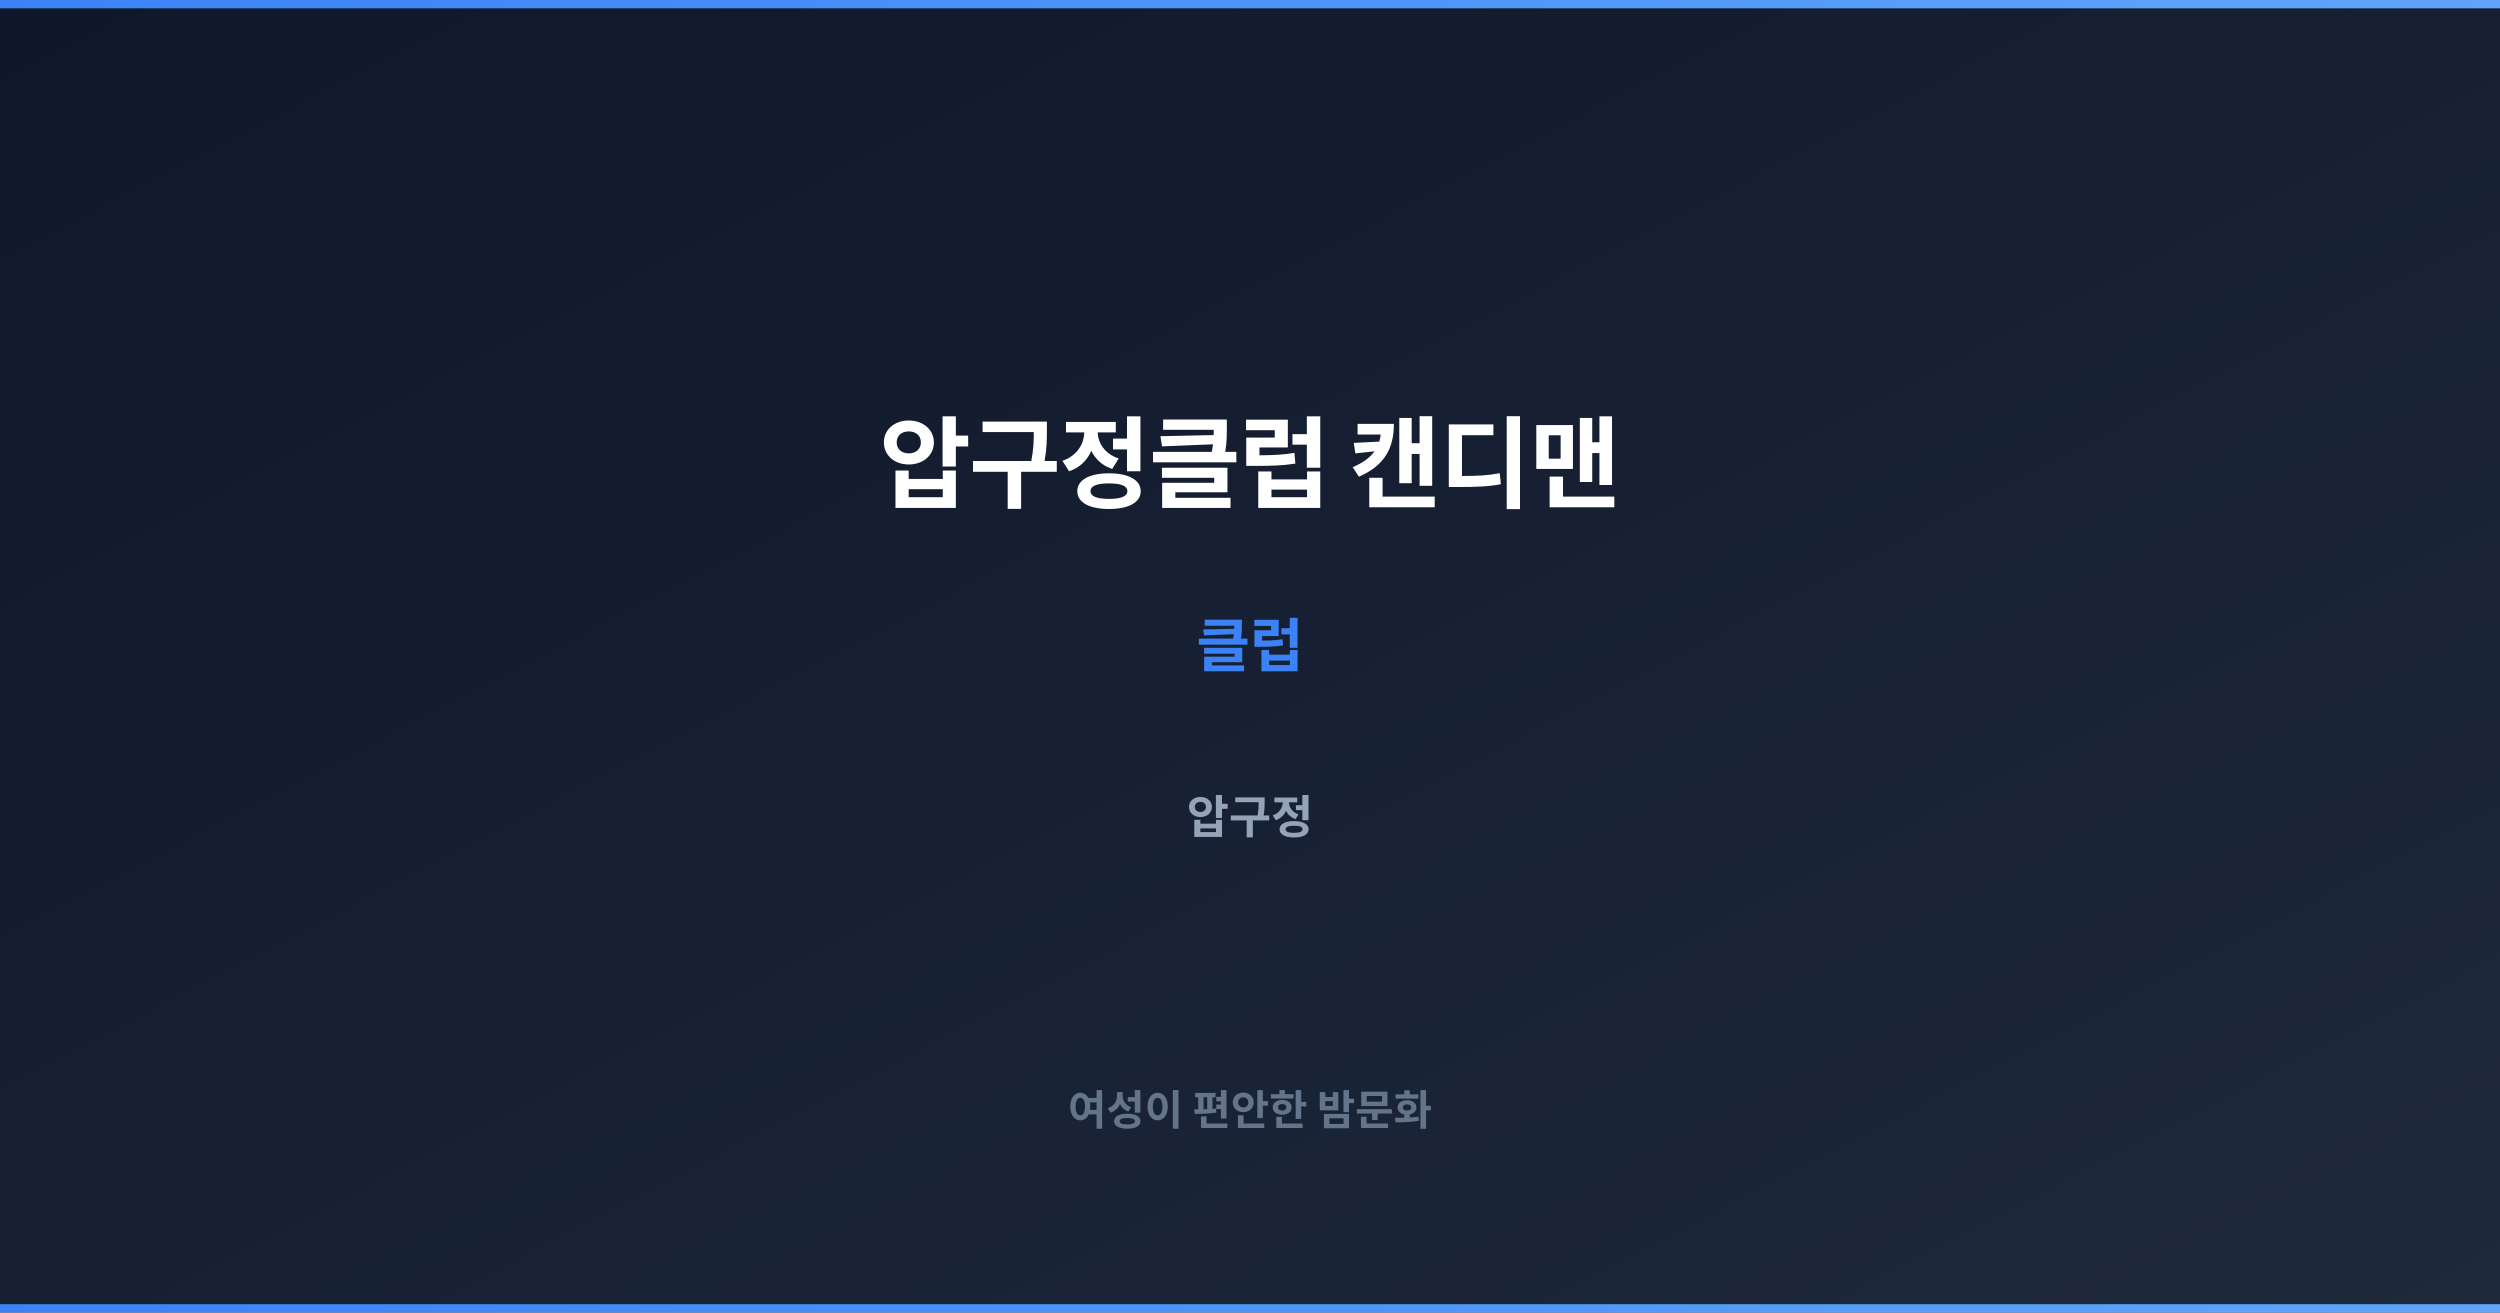
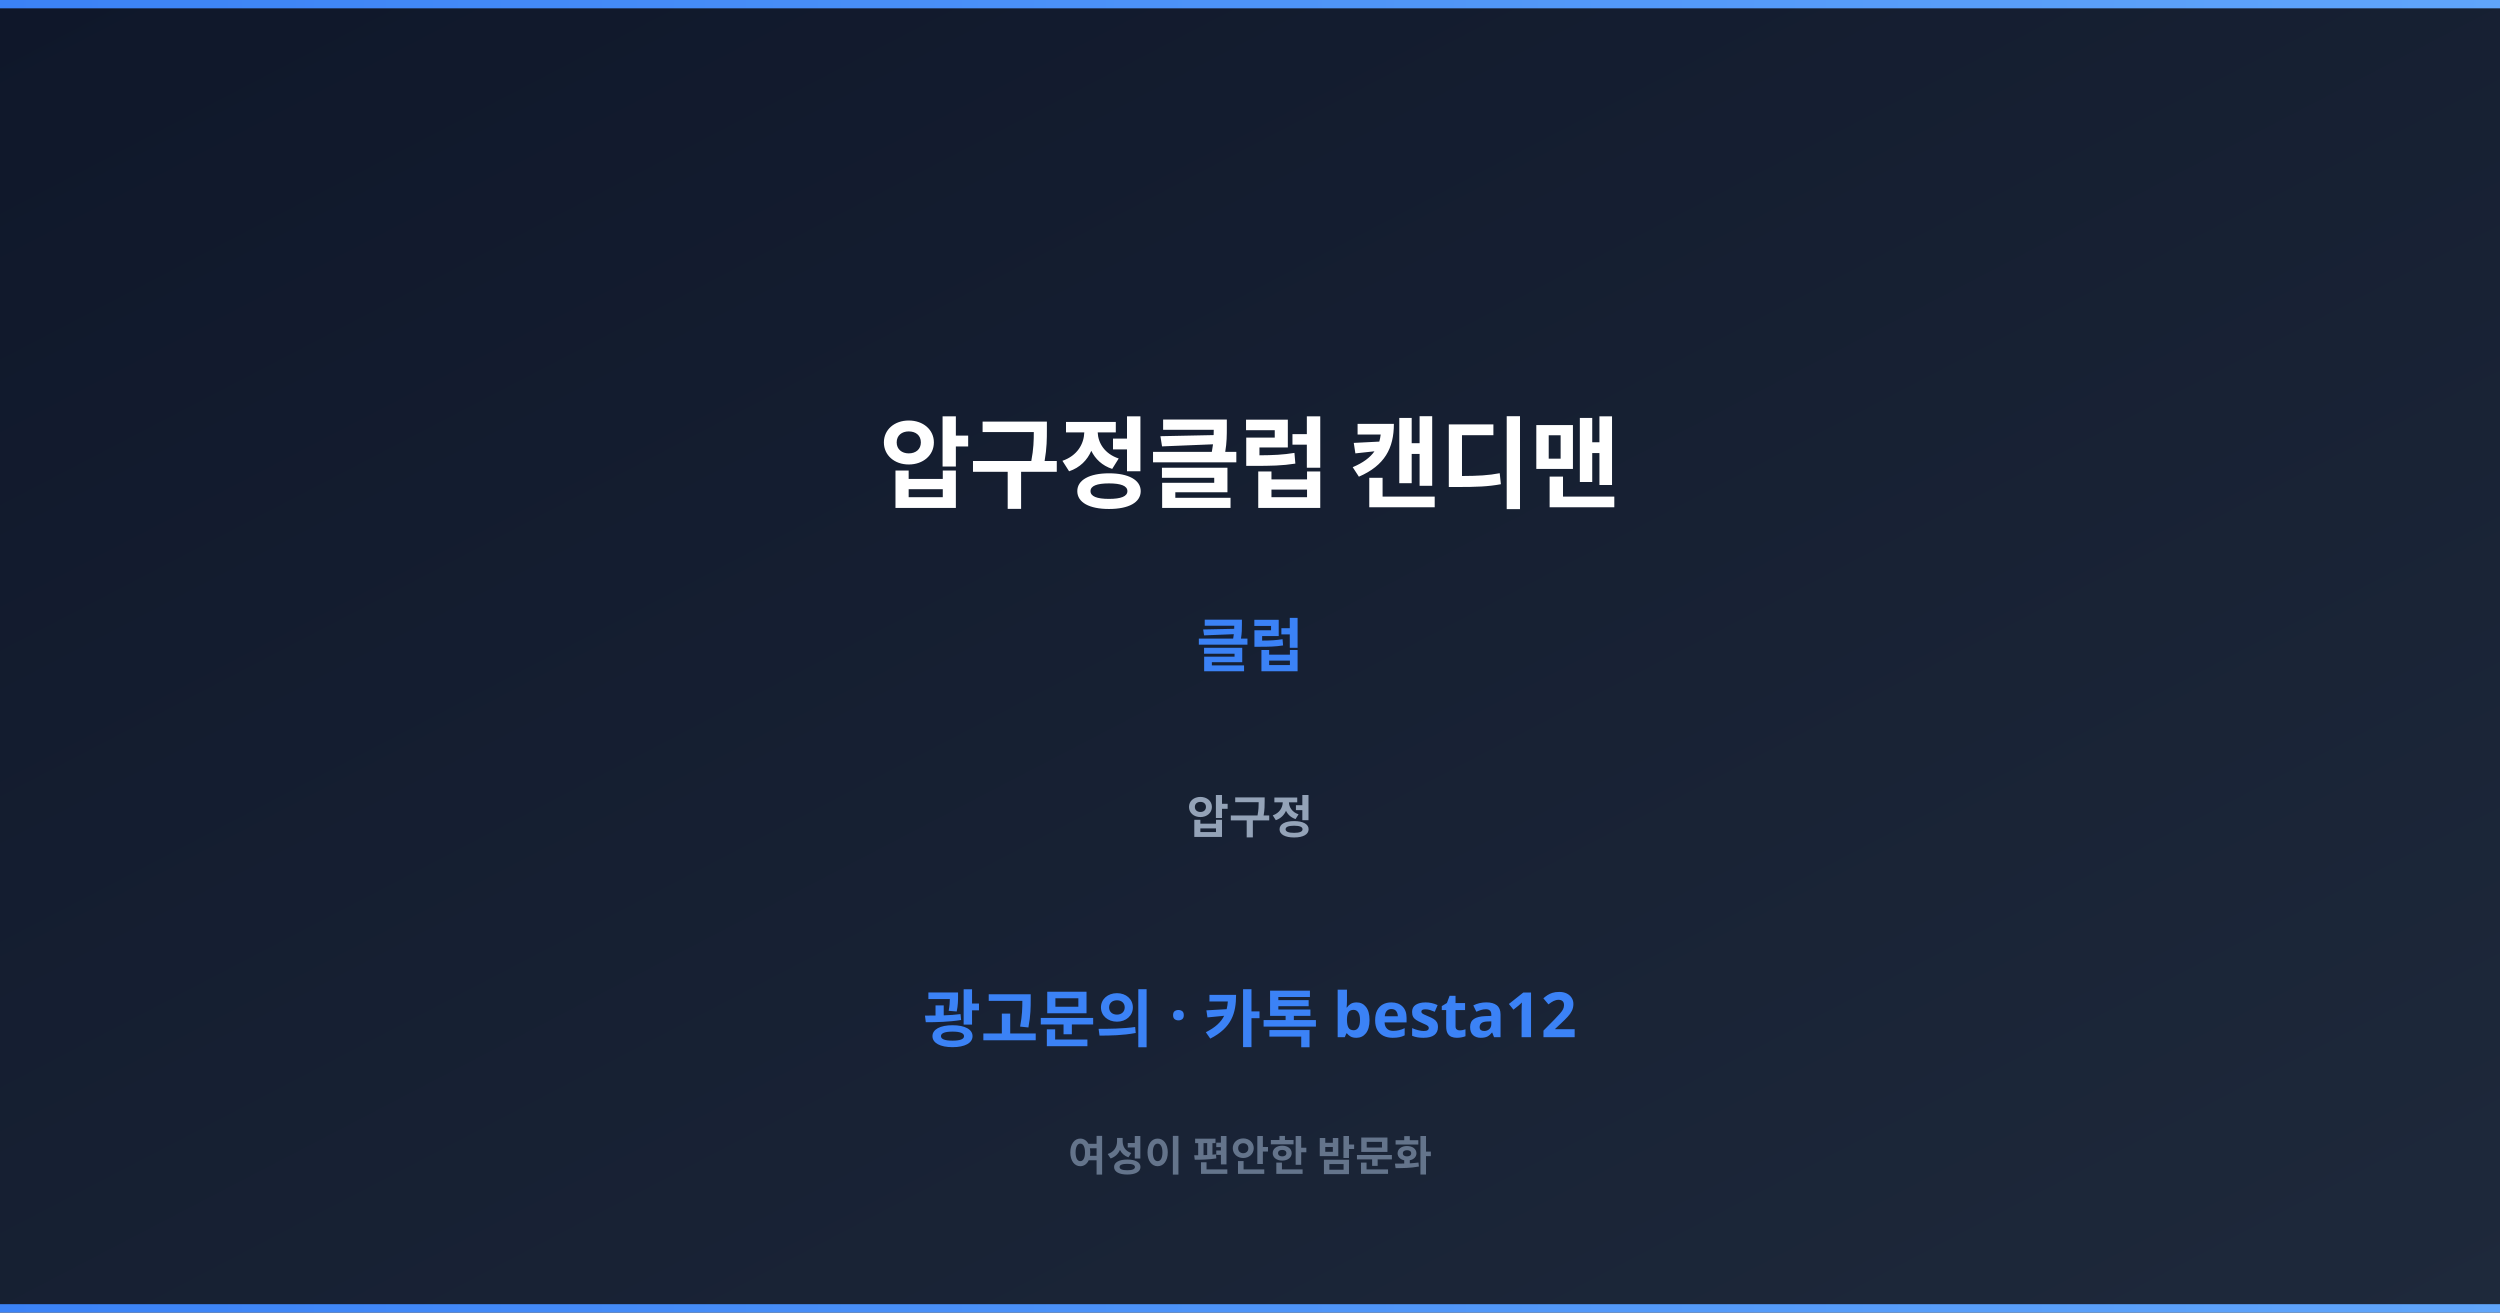
<svg xmlns="http://www.w3.org/2000/svg" width="1200" height="630" viewBox="0 0 1200 630">
  <defs>
    <linearGradient id="bg" x1="0%" y1="0%" x2="100%" y2="100%">
      <stop offset="0%" style="stop-color:#0F172A" />
      <stop offset="100%" style="stop-color:#1E293B" />
    </linearGradient>
    <linearGradient id="accent" x1="0%" y1="0%" x2="100%" y2="0%">
      <stop offset="0%" style="stop-color:#3B82F6" />
      <stop offset="100%" style="stop-color:#60A5FA" />
    </linearGradient>
  </defs>
  <rect width="1200" height="630" fill="url(#bg)" />
  <rect x="0" y="0" width="1200" height="4" fill="url(#accent)" />
  <rect x="0" y="626" width="1200" height="4" fill="url(#accent)" />
  <text x="600" y="240" text-anchor="middle" font-family="sans-serif" font-size="48" font-weight="900" fill="white" letter-spacing="-1">압구정클럽 캔디맨</text>
  <text x="600" y="320" text-anchor="middle" font-family="sans-serif" font-size="28" fill="#3B82F6" font-weight="700">클럽</text>
  <text x="600" y="400" text-anchor="middle" font-family="sans-serif" font-size="22" fill="#94a3b8" font-weight="600">압구정</text>
-   <text x="600" y="540" text-anchor="middle" font-family="sans-serif" font-size="20" fill="#64748b" font-weight="600">여성이 편안한 밤문화</text>
+   <text x="600" y="500" text-anchor="middle" font-family="sans-serif" font-size="30" fill="#3B82F6" font-weight="800">광고문의 · 카톡 besta12</text>
+   <text x="600" y="562" text-anchor="middle" font-family="sans-serif" font-size="20" fill="#64748b" font-weight="600">여성이 편안한 밤문화</text>
</svg>
